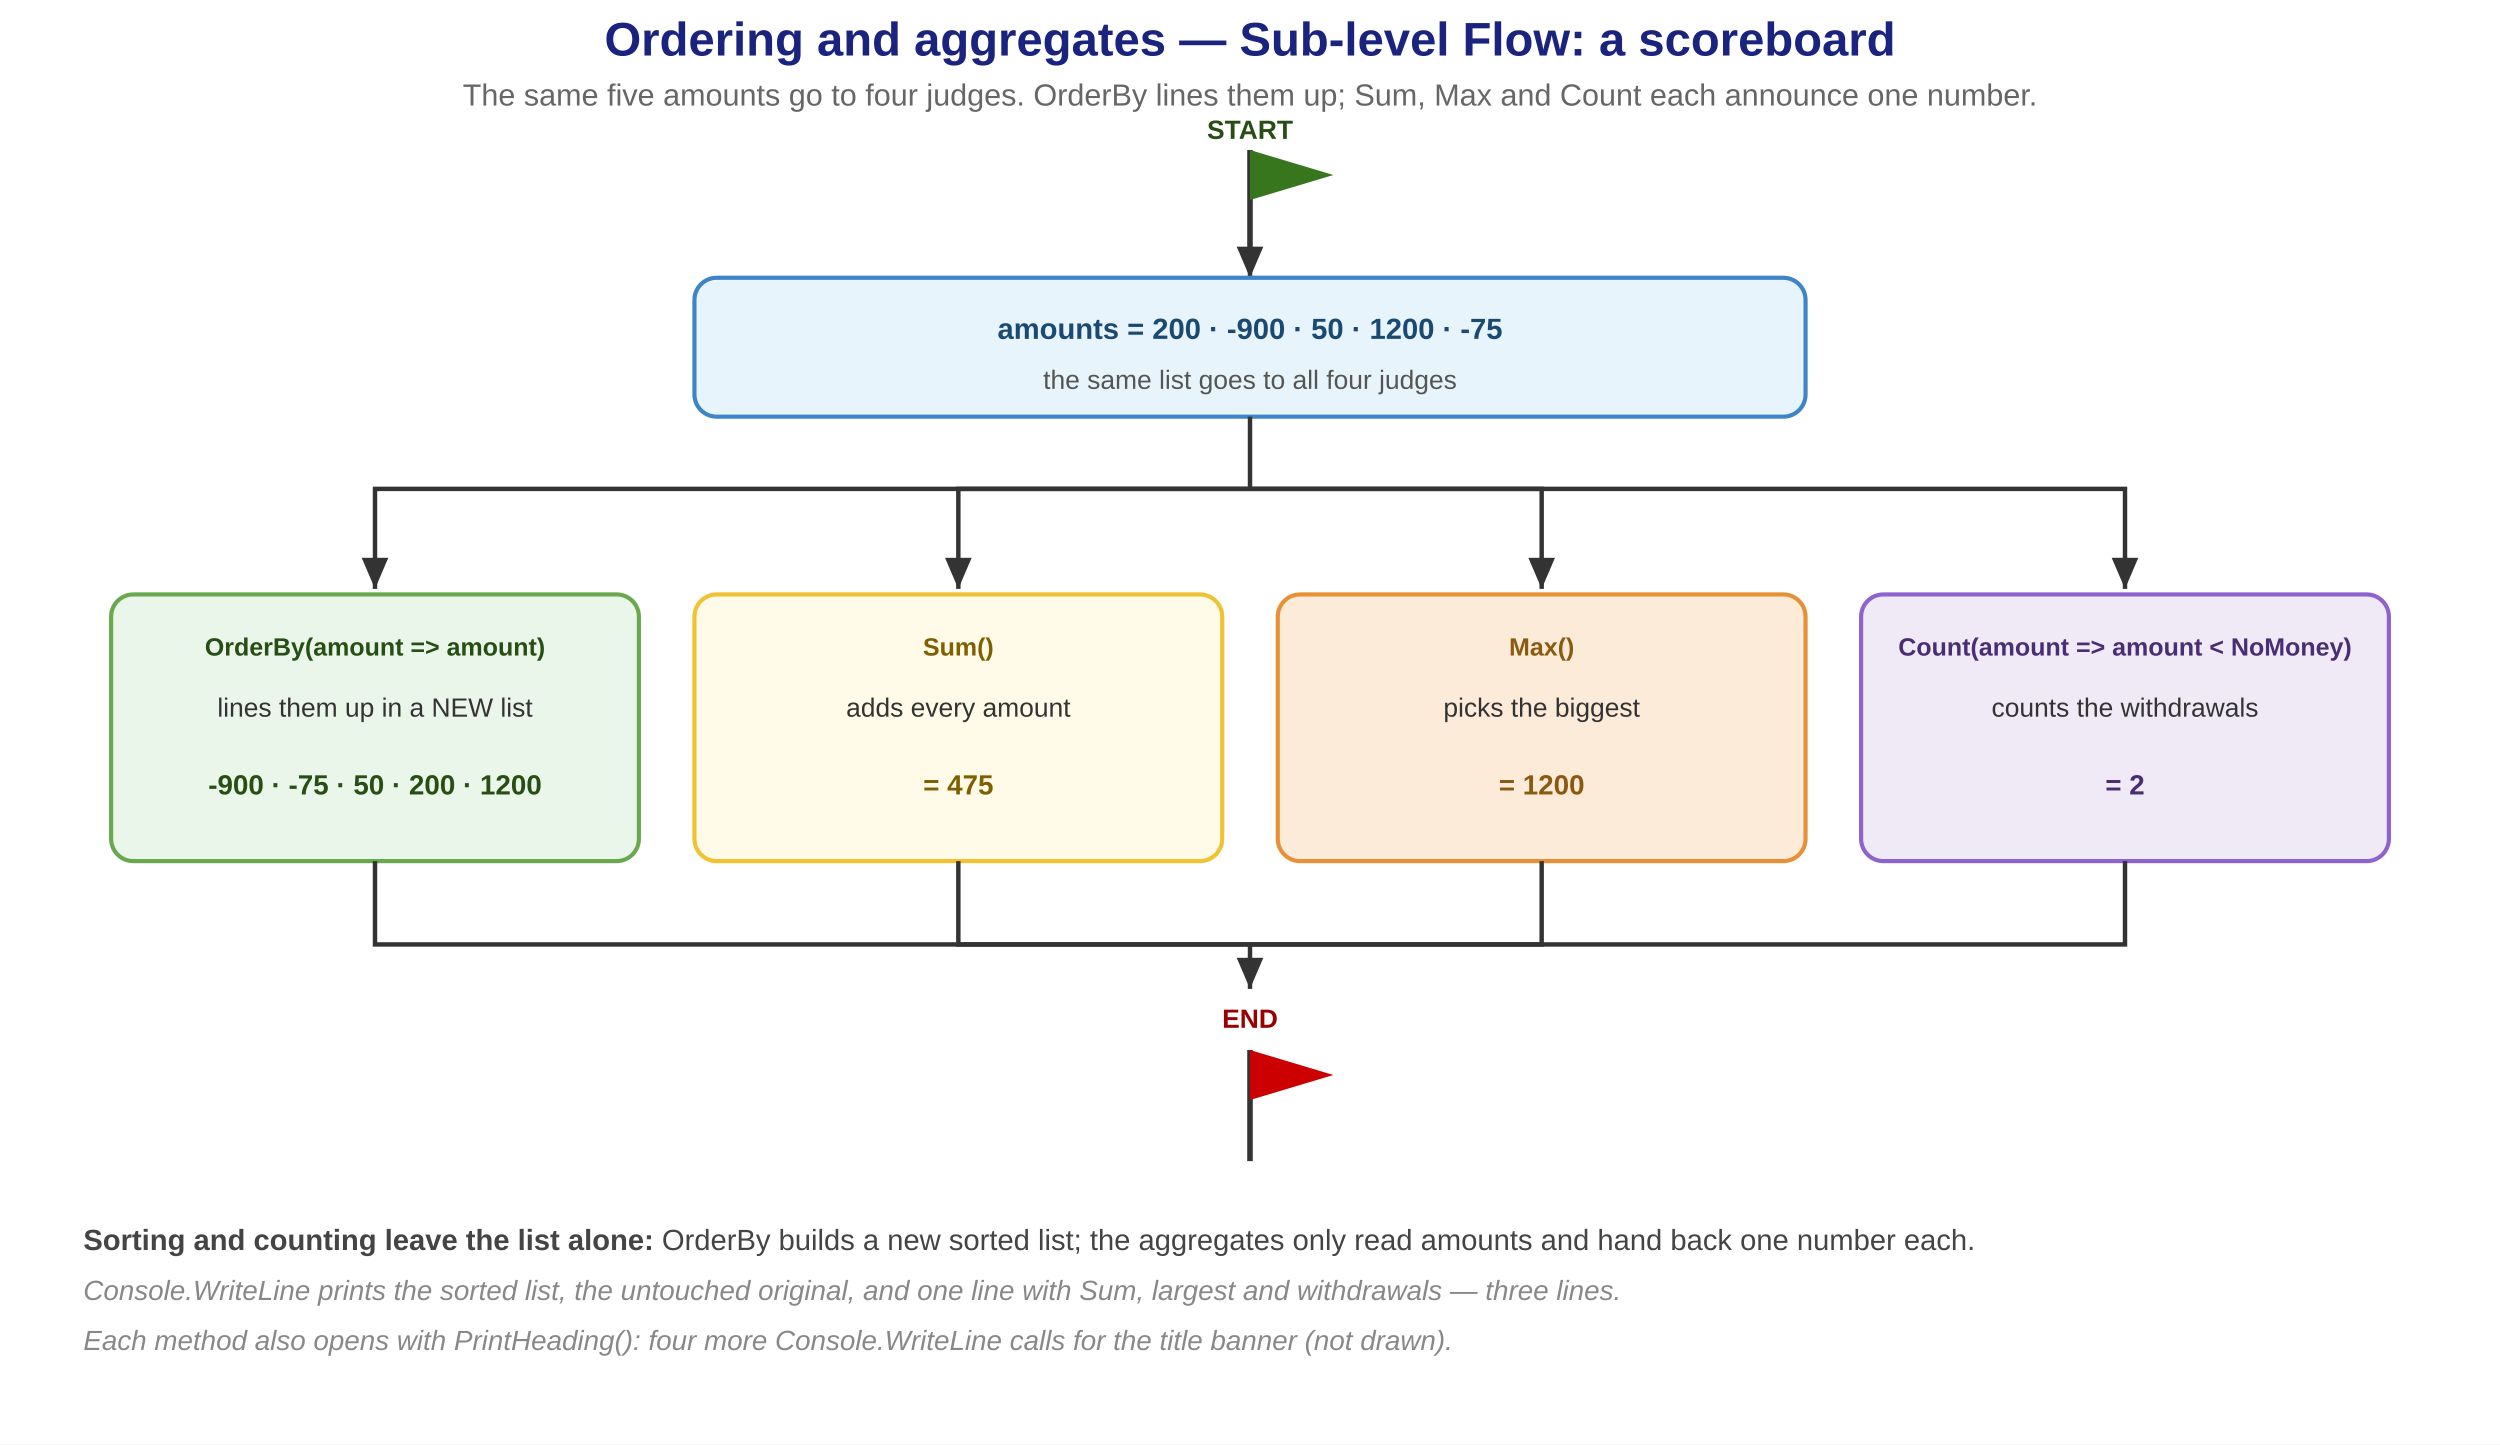
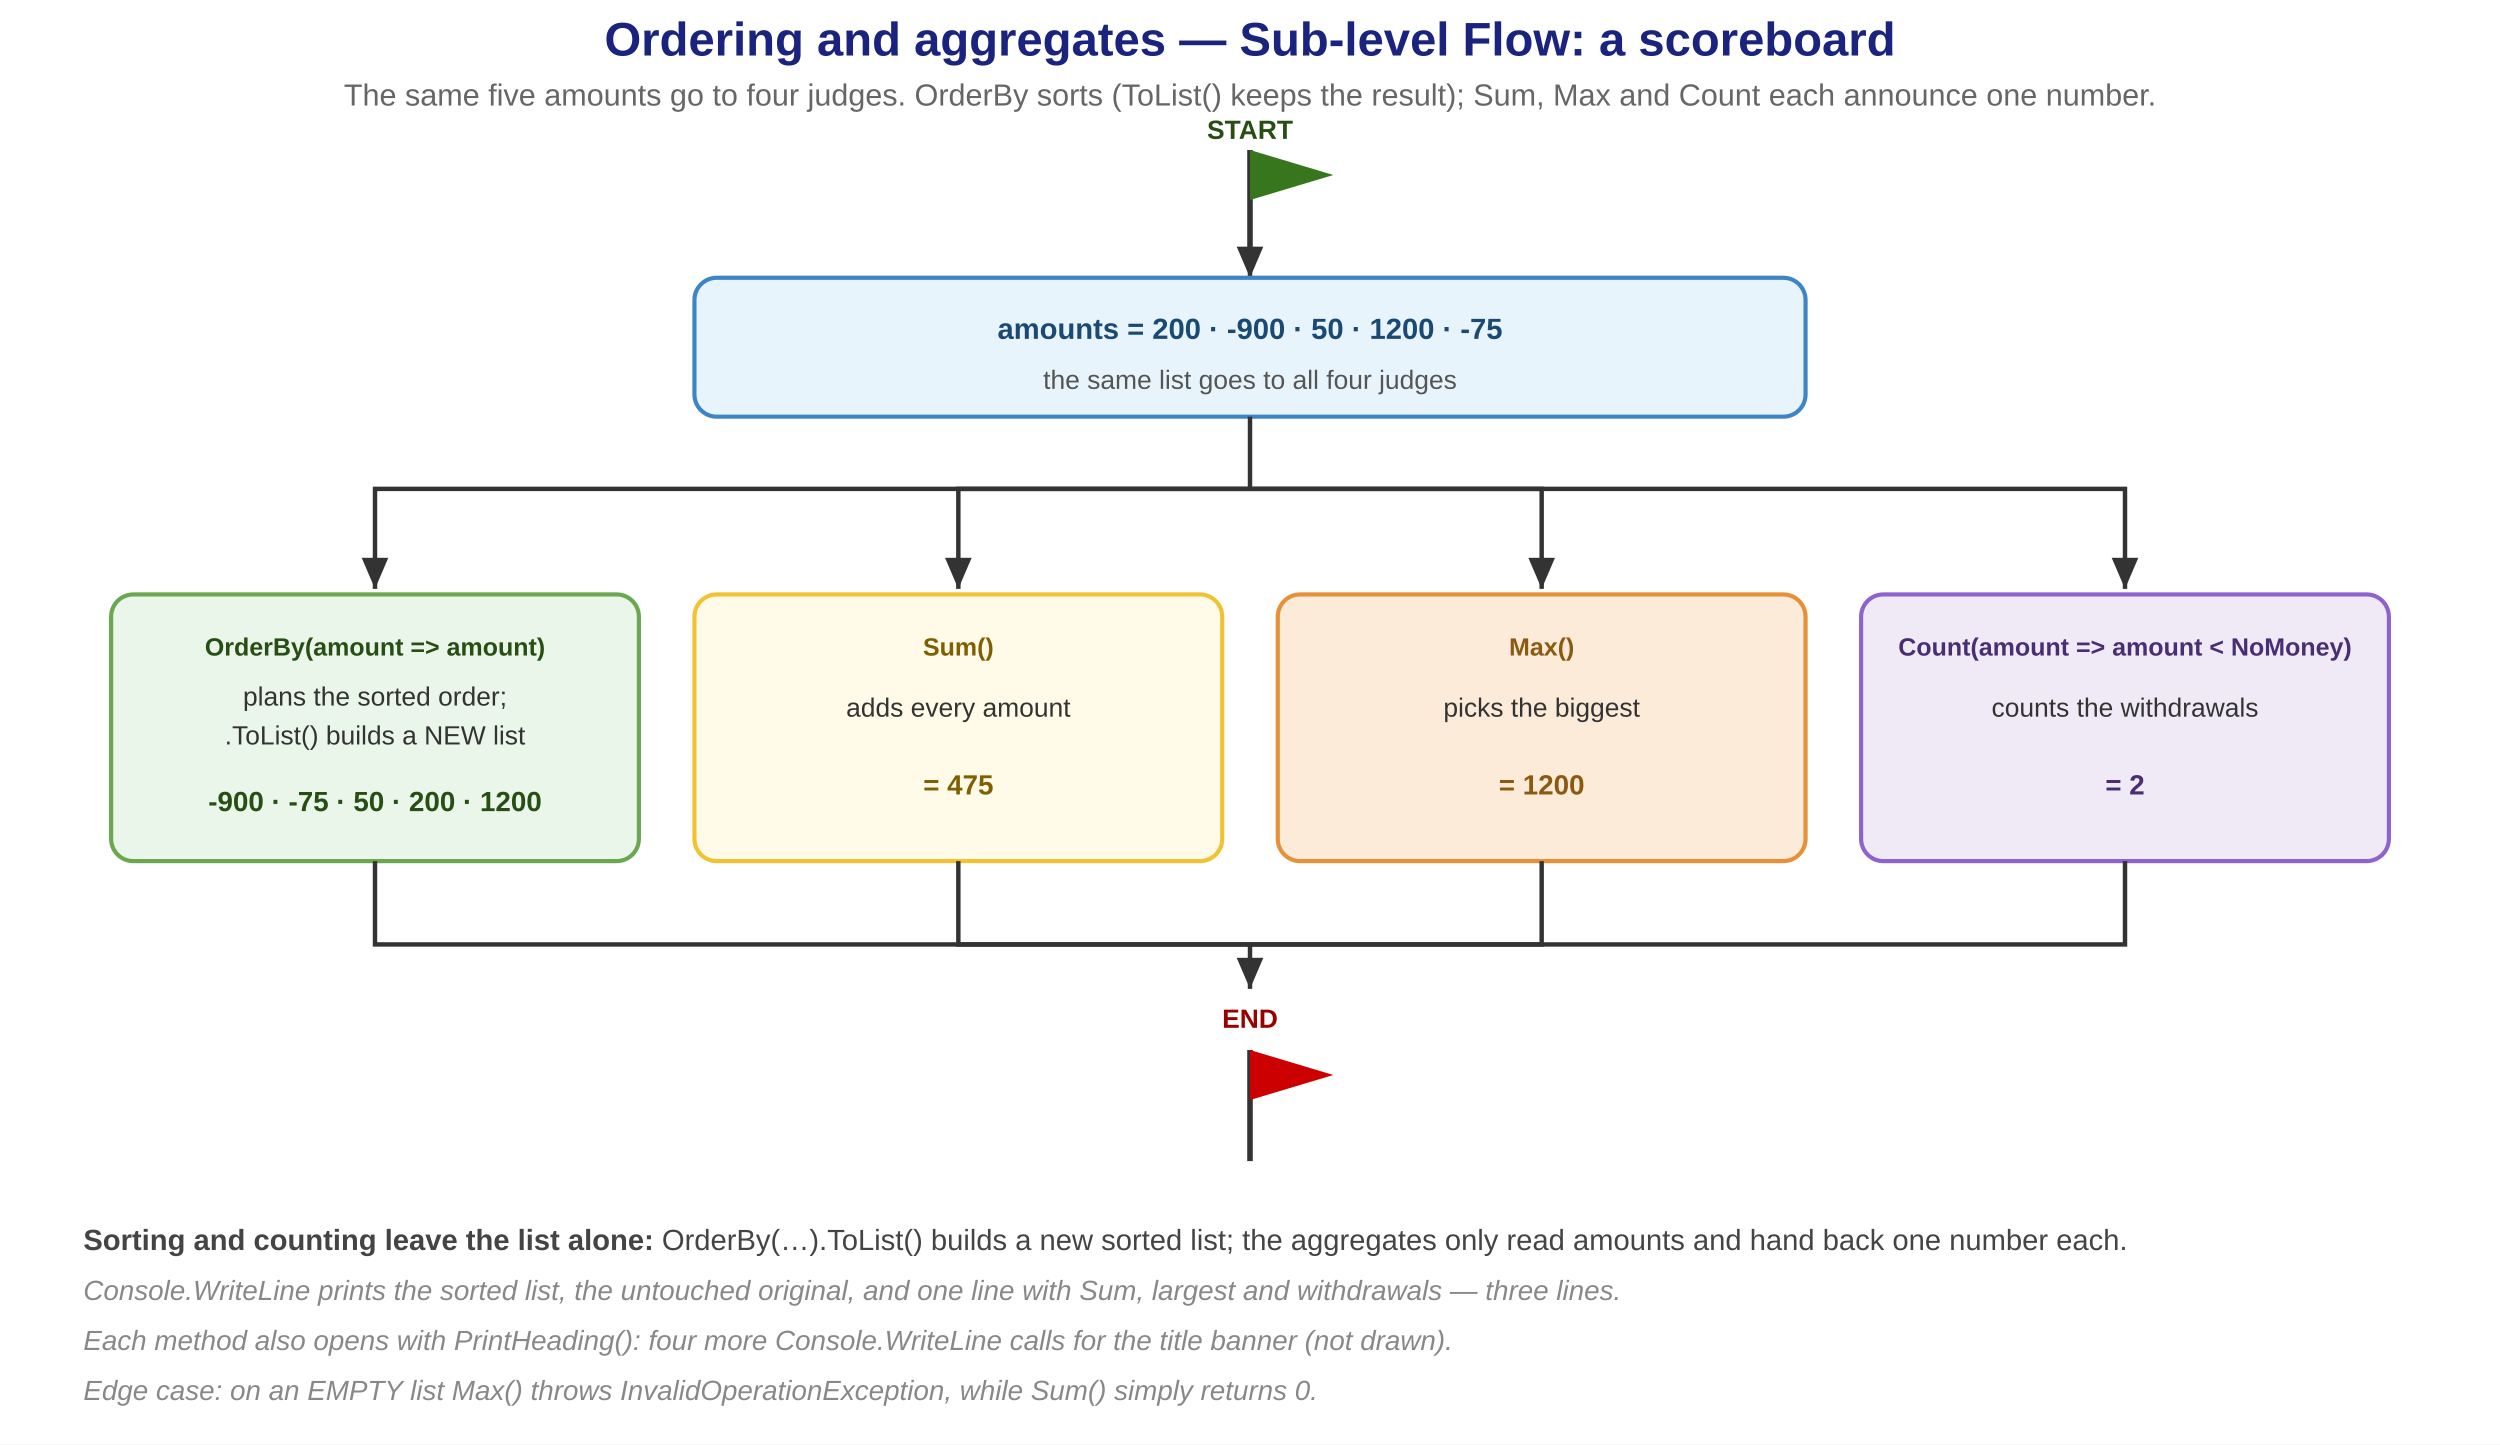
<svg xmlns="http://www.w3.org/2000/svg" viewBox="0 0 900 520" font-family="Arial, Helvetica, sans-serif">
  <defs>
    <marker id="a" markerWidth="9" markerHeight="9" refX="7" refY="3" orient="auto">
      <path d="M0,0 L7,3 L0,6 Z" fill="#333" />
    </marker>
  </defs>
  <rect x="0" y="0" width="900" height="520" fill="#ffffff" />
  <text x="450.0" y="20" text-anchor="middle" font-size="17" font-weight="bold" fill="#1a237e">Ordering and aggregates — Sub-level Flow: a scoreboard</text>
-   <text x="450.0" y="38" text-anchor="middle" font-size="11" fill="#666">The same five amounts go to four judges. OrderBy lines them up; Sum, Max and Count each announce one number.</text>
+   <text x="450.0" y="38" text-anchor="middle" font-size="11" fill="#666">The same five amounts go to four judges. OrderBy sorts (ToList() keeps the result); Sum, Max and Count each announce one number.</text>
  <text x="450" y="50" text-anchor="middle" font-size="9.5" font-weight="bold" fill="#274e13">START</text>
  <line x1="450" y1="54" x2="450" y2="92" stroke="#333" stroke-width="2" />
  <polygon points="450,54 450,72 480,63" fill="#38761d" />
  <line x1="450" y1="92" x2="450" y2="100" stroke="#333" stroke-width="1.6" marker-end="url(#a)" />
  <rect x="250" y="100" width="400" height="50" rx="8" fill="#e8f4fb" stroke="#3d85c6" stroke-width="1.5" />
  <text x="450" y="122" text-anchor="middle" font-size="10.5" font-weight="bold" fill="#1a4a73">amounts  =  200 · -900 · 50 · 1200 · -75</text>
  <text x="450" y="140" text-anchor="middle" font-size="9.5" fill="#555">the same list goes to all four judges</text>
  <line x1="450" y1="150" x2="450" y2="176" stroke="#333" stroke-width="1.6" />
  <polyline points="450,176 135,176 135,212" fill="none" stroke="#333" stroke-width="1.6" marker-end="url(#a)" />
  <polyline points="450,176 345,176 345,212" fill="none" stroke="#333" stroke-width="1.6" marker-end="url(#a)" />
  <polyline points="450,176 555,176 555,212" fill="none" stroke="#333" stroke-width="1.6" marker-end="url(#a)" />
  <polyline points="450,176 765,176 765,212" fill="none" stroke="#333" stroke-width="1.6" marker-end="url(#a)" />
  <rect x="40" y="214" width="190" height="96" rx="8" fill="#eaf6ea" stroke="#6aa84f" stroke-width="1.5" />
  <text x="135" y="236" text-anchor="middle" font-size="9" font-weight="bold" fill="#274e13">OrderBy(amount =&gt; amount)</text>
-   <text x="135" y="258" text-anchor="middle" font-size="9.5" fill="#333">lines them up in a NEW list</text>
-   <text x="135" y="286" text-anchor="middle" font-size="10" font-weight="bold" fill="#274e13">-900 · -75 · 50 · 200 · 1200</text>
+   <text x="135" y="254" text-anchor="middle" font-size="9.5" fill="#333">plans the sorted order;</text>
+   <text x="135" y="268" text-anchor="middle" font-size="9.5" fill="#333">.ToList() builds a NEW list</text>
+   <text x="135" y="292" text-anchor="middle" font-size="10" font-weight="bold" fill="#274e13">-900 · -75 · 50 · 200 · 1200</text>
  <rect x="250" y="214" width="190" height="96" rx="8" fill="#fffbe8" stroke="#f1c232" stroke-width="1.5" />
  <text x="345" y="236" text-anchor="middle" font-size="9" font-weight="bold" fill="#7f6000">Sum()</text>
  <text x="345" y="258" text-anchor="middle" font-size="9.5" fill="#333">adds every amount</text>
  <text x="345" y="286" text-anchor="middle" font-size="10" font-weight="bold" fill="#7f6000">= 475</text>
  <rect x="460" y="214" width="190" height="96" rx="8" fill="#fdebd9" stroke="#e69138" stroke-width="1.5" />
  <text x="555" y="236" text-anchor="middle" font-size="9" font-weight="bold" fill="#8a5a10">Max()</text>
  <text x="555" y="258" text-anchor="middle" font-size="9.5" fill="#333">picks the biggest</text>
  <text x="555" y="286" text-anchor="middle" font-size="10" font-weight="bold" fill="#8a5a10">= 1200</text>
  <rect x="670" y="214" width="190" height="96" rx="8" fill="#f0eaf7" stroke="#8e63ce" stroke-width="1.5" />
  <text x="765" y="236" text-anchor="middle" font-size="9" font-weight="bold" fill="#4a2e73">Count(amount =&gt; amount &lt; NoMoney)</text>
  <text x="765" y="258" text-anchor="middle" font-size="9.5" fill="#333">counts the withdrawals</text>
  <text x="765" y="286" text-anchor="middle" font-size="10" font-weight="bold" fill="#4a2e73">= 2</text>
  <polyline points="135,310 135,340 450,340" fill="none" stroke="#333" stroke-width="1.6" />
  <polyline points="345,310 345,340 450,340" fill="none" stroke="#333" stroke-width="1.6" />
  <polyline points="555,310 555,340 450,340" fill="none" stroke="#333" stroke-width="1.6" />
  <polyline points="765,310 765,340 450,340" fill="none" stroke="#333" stroke-width="1.6" />
  <line x1="450" y1="340" x2="450" y2="356" stroke="#333" stroke-width="1.6" marker-end="url(#a)" />
  <text x="450" y="370" text-anchor="middle" font-size="9.5" font-weight="bold" fill="#990000">END</text>
  <line x1="450" y1="378" x2="450" y2="418" stroke="#333" stroke-width="2" />
  <polygon points="450,378 450,396 480,387" fill="#cc0000" />
  <text x="30" y="450" font-size="10.5" fill="#444">
-     <tspan font-weight="bold">Sorting and counting leave the list alone:</tspan> OrderBy builds a new sorted list; the aggregates only read amounts and hand back one number each.</text>
+     <tspan font-weight="bold">Sorting and counting leave the list alone:</tspan> OrderBy(…).ToList() builds a new sorted list; the aggregates only read amounts and hand back one number each.</text>
  <text x="30" y="468" font-size="10" font-style="italic" fill="#888">Console.WriteLine prints the sorted list, the untouched original, and one line with Sum, largest and withdrawals — three lines.</text>
  <text x="30" y="486" font-size="10" font-style="italic" fill="#888">Each method also opens with PrintHeading(): four more Console.WriteLine calls for the title banner (not drawn).</text>
+   <text x="30" y="504" font-size="10" font-style="italic" fill="#888">Edge case: on an EMPTY list Max() throws InvalidOperationException, while Sum() simply returns 0.</text>
</svg>
